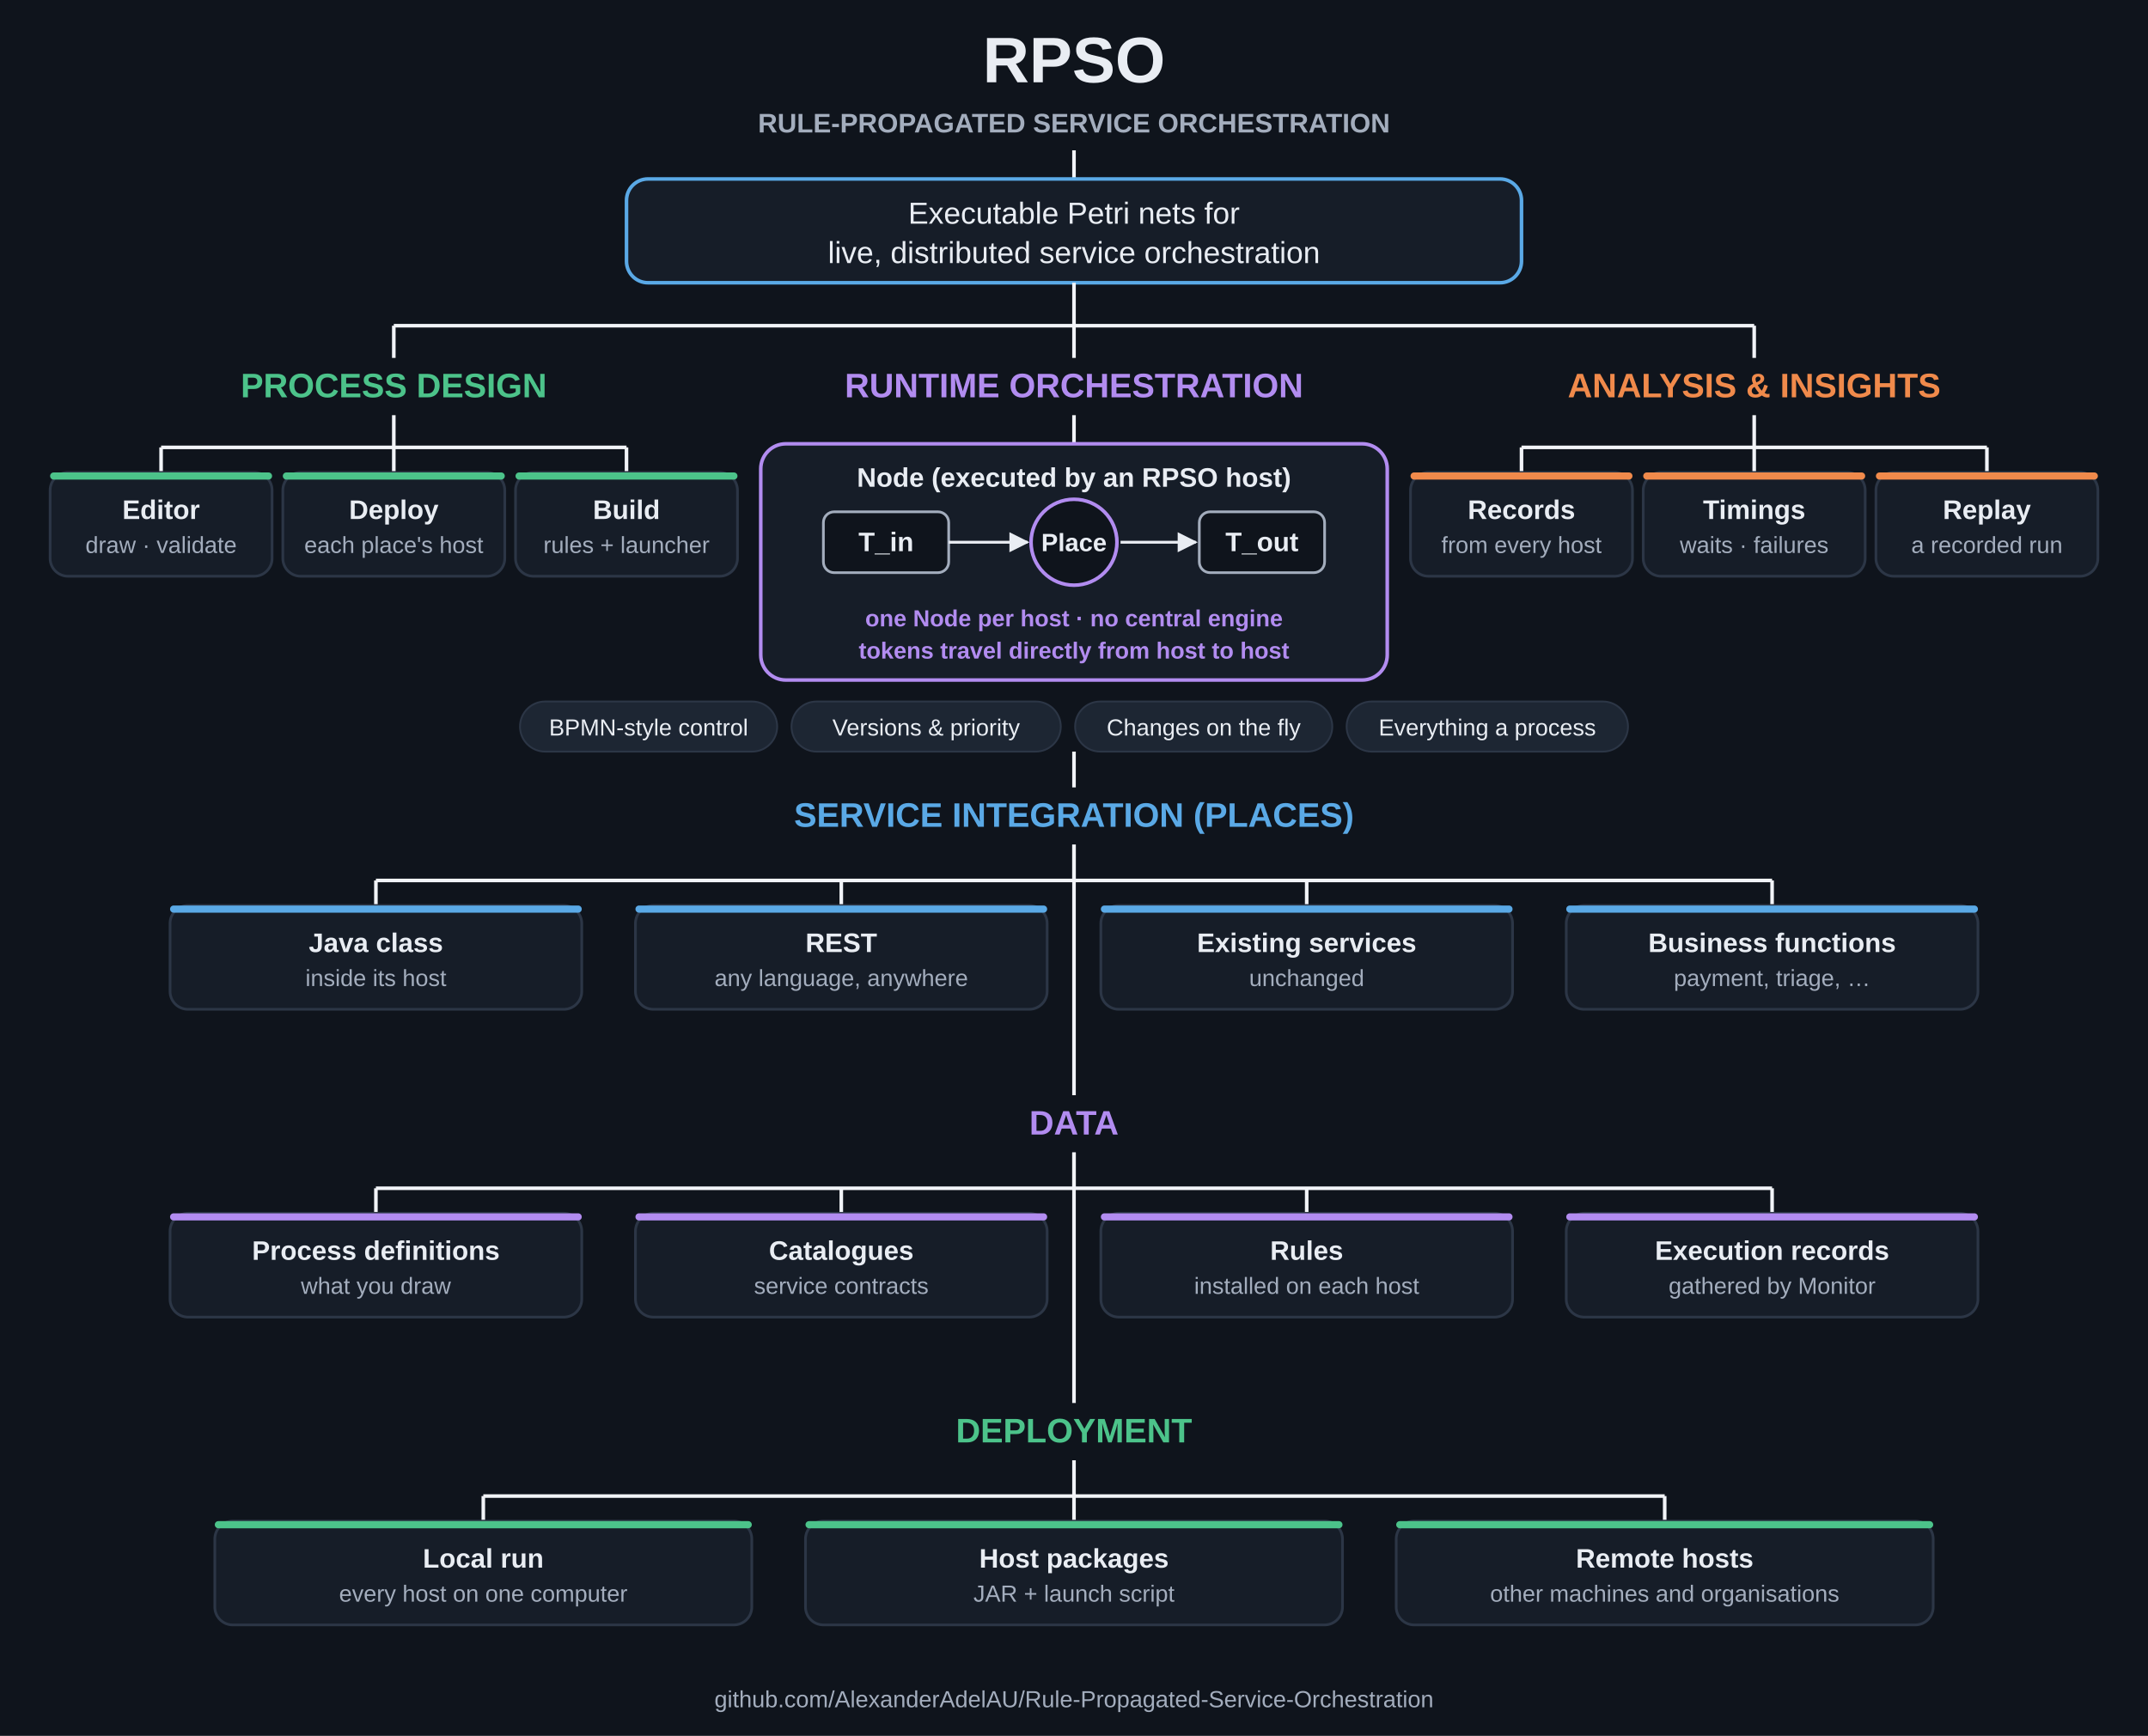
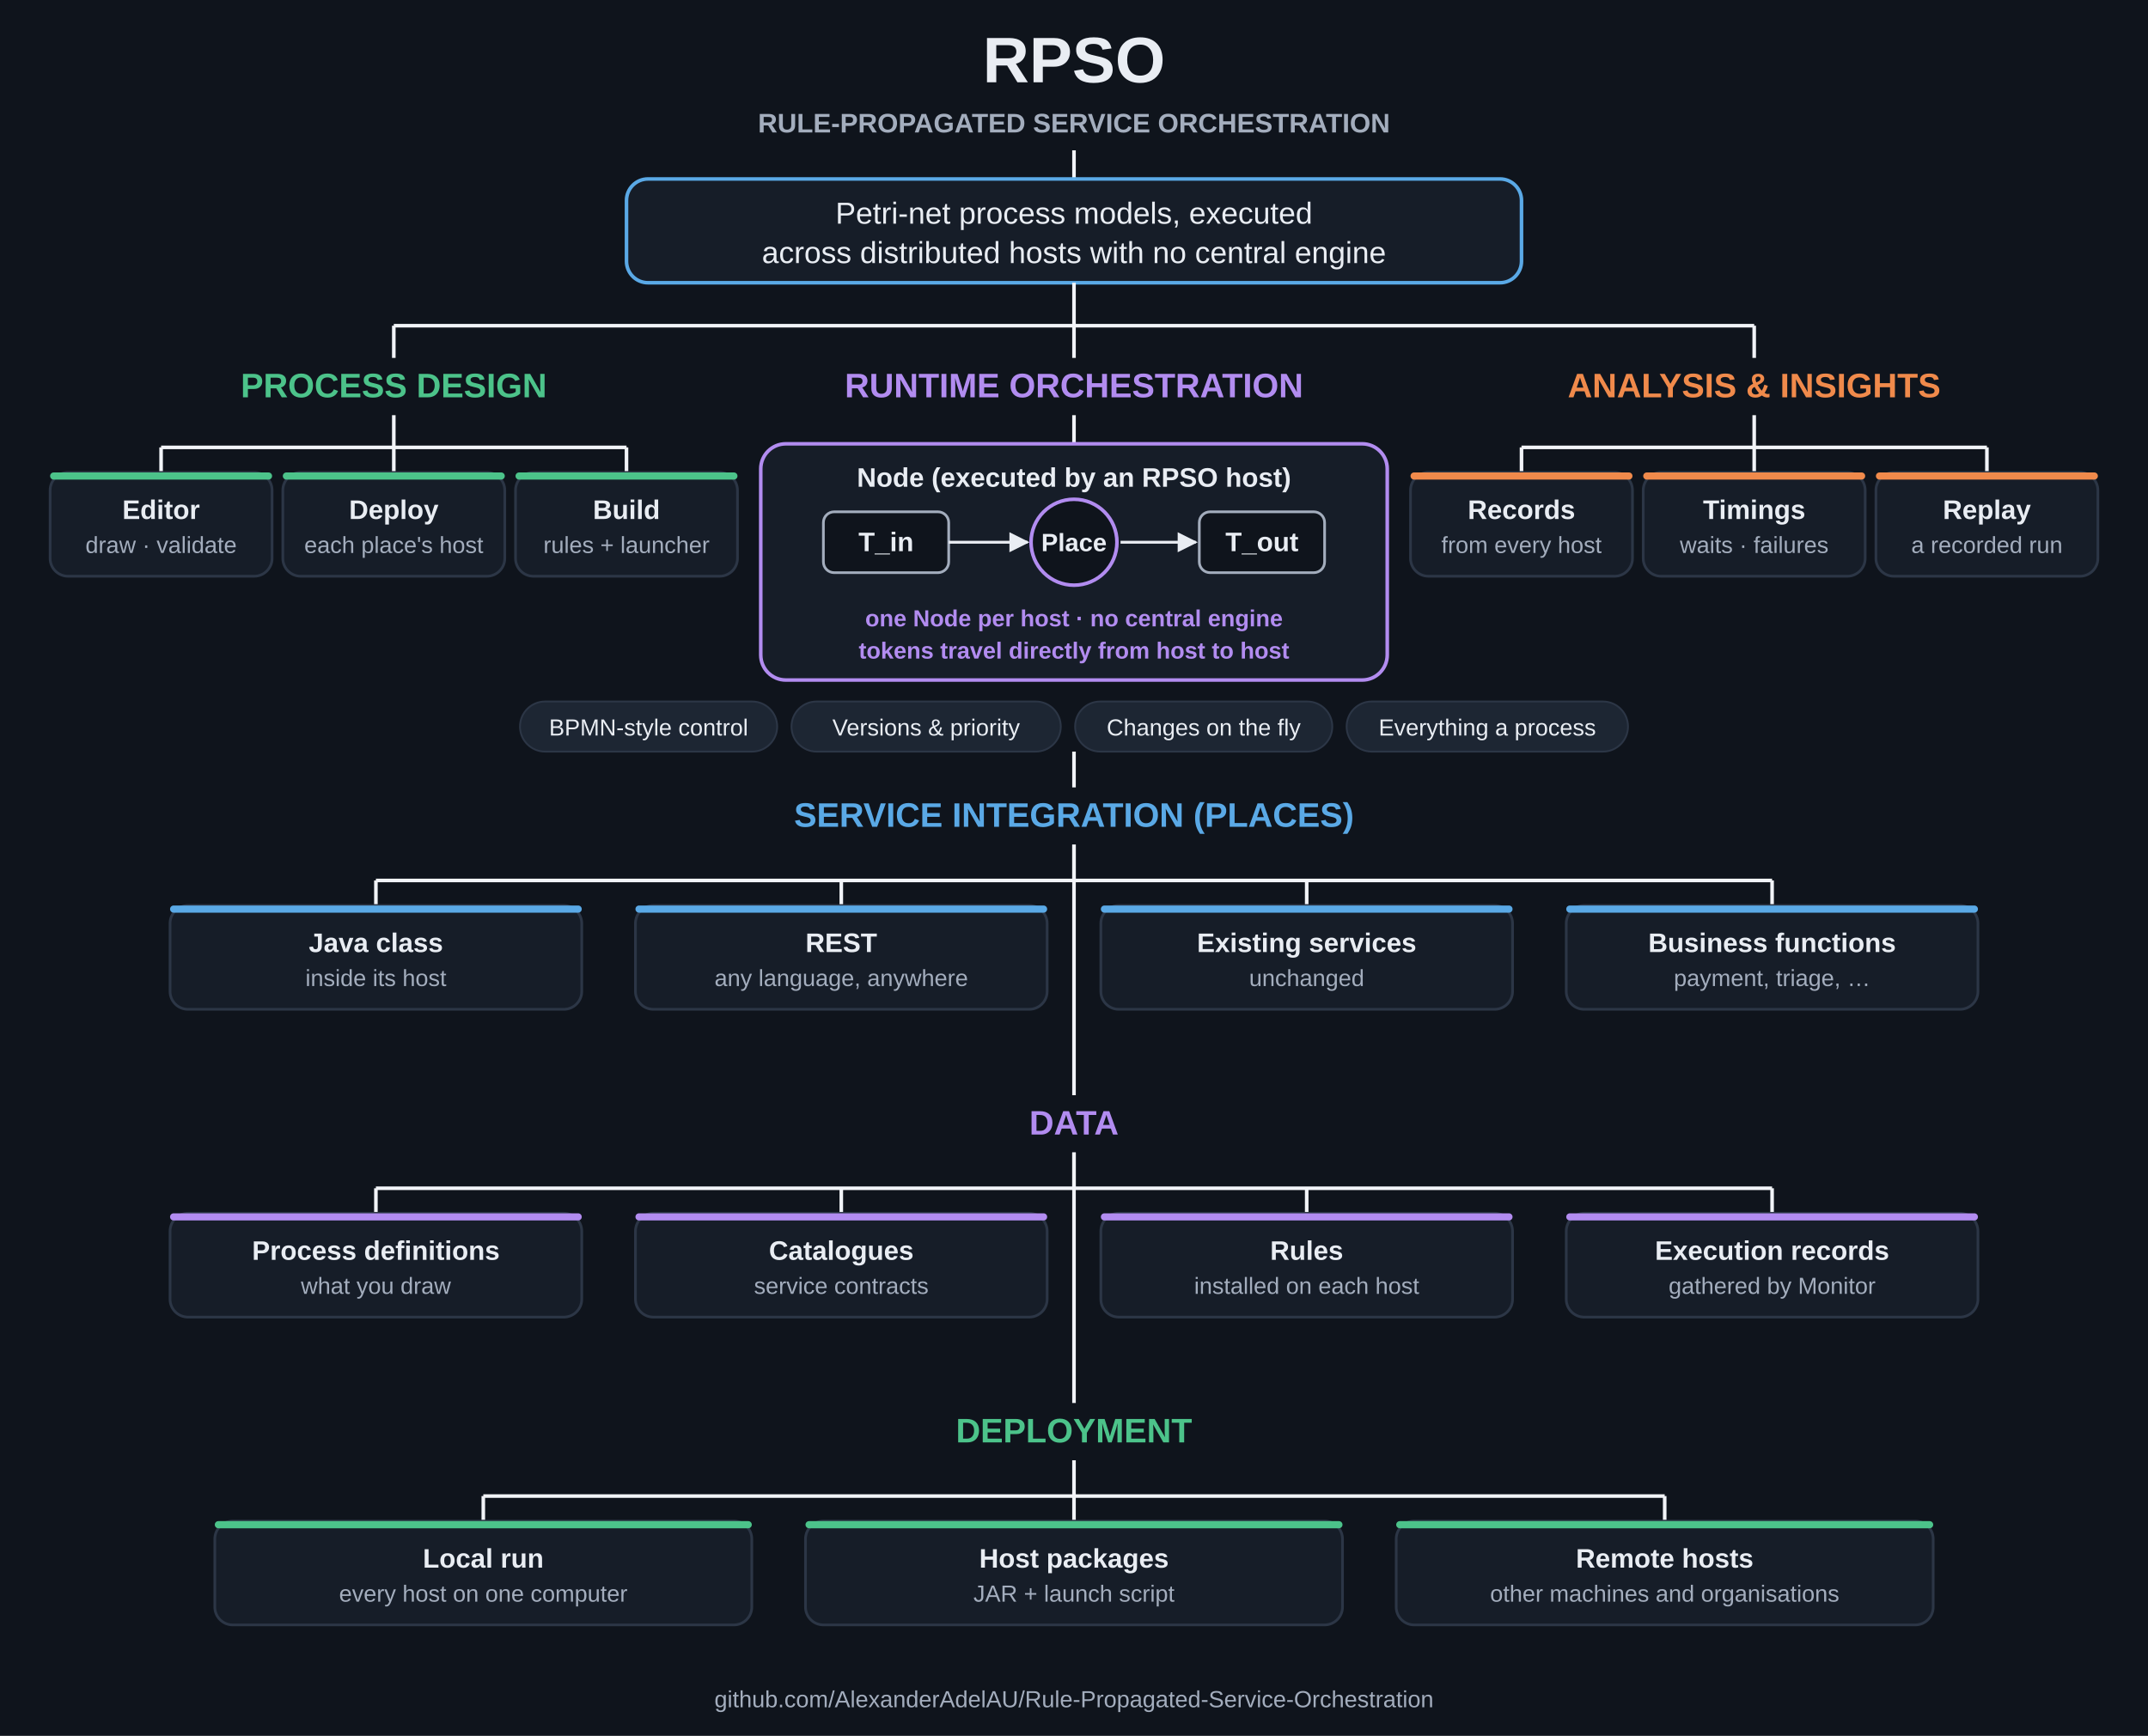
<svg xmlns="http://www.w3.org/2000/svg" width="1200" height="970" viewBox="0 0 1200 970" role="img" aria-labelledby="title desc">
  <defs>
    <marker id="g-arrow" viewBox="0 0 10 10" refX="9" refY="5" markerWidth="7" markerHeight="7" orient="auto">
      <path d="M 0 0 L 10 5 L 0 10 z" fill="#e9edf3" />
    </marker>
    <marker id="g-run" viewBox="0 0 10 10" refX="9" refY="5" markerWidth="7" markerHeight="7" orient="auto">
      <path d="M 0 0 L 10 5 L 0 10 z" fill="#b28cf0" />
    </marker>
  </defs>
  <rect width="100%" height="100%" fill="#0f141c" />
  <text x="600" y="46" font-family="Arial, Helvetica, sans-serif" font-size="36" font-weight="600" text-anchor="middle" fill="#e9edf3">RPSO</text>
  <text x="600" y="74" font-family="Arial, Helvetica, sans-serif" font-size="15" font-weight="600" text-anchor="middle" fill="#a3adbd">RULE-PROPAGATED SERVICE ORCHESTRATION</text>
  <path d="M 600.0 84 L 600.0 100" fill="none" stroke="#f2f4f8" stroke-width="2" />
  <rect x="350" y="100" width="500" height="58" rx="12" fill="#161d28" stroke="#5aa9e6" stroke-width="2" />
-   <text x="600" y="125" font-family="Arial, Helvetica, sans-serif" font-size="17" font-weight="400" text-anchor="middle" fill="#e9edf3">Executable Petri nets for</text>
-   <text x="600" y="147" font-family="Arial, Helvetica, sans-serif" font-size="17" font-weight="400" text-anchor="middle" fill="#e9edf3">live, distributed service orchestration</text>
+   <text x="600" y="125" font-family="Arial, Helvetica, sans-serif" font-size="17" font-weight="400" text-anchor="middle" fill="#e9edf3">Petri-net process models, executed</text>
+   <text x="600" y="147" font-family="Arial, Helvetica, sans-serif" font-size="17" font-weight="400" text-anchor="middle" fill="#e9edf3">across distributed hosts with no central engine</text>
  <path d="M 600.0 158 L 600.0 182" fill="none" stroke="#f2f4f8" stroke-width="2" />
  <path d="M 220 182 L 980 182" fill="none" stroke="#f2f4f8" stroke-width="2" />
  <path d="M 220 182 L 220 200" fill="none" stroke="#f2f4f8" stroke-width="2" />
  <path d="M 600 182 L 600 200" fill="none" stroke="#f2f4f8" stroke-width="2" />
  <path d="M 980 182 L 980 200" fill="none" stroke="#f2f4f8" stroke-width="2" />
  <text x="220" y="222" font-family="Arial, Helvetica, sans-serif" font-size="19" font-weight="600" text-anchor="middle" fill="#4cc38a">PROCESS DESIGN</text>
  <text x="600" y="222" font-family="Arial, Helvetica, sans-serif" font-size="19" font-weight="600" text-anchor="middle" fill="#b28cf0">RUNTIME ORCHESTRATION</text>
  <text x="980" y="222" font-family="Arial, Helvetica, sans-serif" font-size="19" font-weight="600" text-anchor="middle" fill="#f08a4b">ANALYSIS &amp; INSIGHTS</text>
  <path d="M 220 232 L 220 250" fill="none" stroke="#f2f4f8" stroke-width="2" />
  <path d="M 90 250 L 350 250" fill="none" stroke="#f2f4f8" stroke-width="2" />
  <path d="M 90 250 L 90 264" fill="none" stroke="#f2f4f8" stroke-width="2" />
  <path d="M 220 250 L 220 264" fill="none" stroke="#f2f4f8" stroke-width="2" />
  <path d="M 350 250 L 350 264" fill="none" stroke="#f2f4f8" stroke-width="2" />
  <rect x="28" y="264" width="124" height="58" rx="10" fill="#161d28" stroke="#2c3646" stroke-width="1.5" />
  <rect x="28" y="264" width="124" height="4" rx="2" fill="#4cc38a" />
  <text x="90" y="290" font-family="Arial, Helvetica, sans-serif" font-size="15" font-weight="600" text-anchor="middle" fill="#e9edf3">Editor</text>
  <text x="90" y="309" font-family="Arial, Helvetica, sans-serif" font-size="13" font-weight="400" text-anchor="middle" fill="#a3adbd">draw · validate</text>
  <rect x="158" y="264" width="124" height="58" rx="10" fill="#161d28" stroke="#2c3646" stroke-width="1.5" />
  <rect x="158" y="264" width="124" height="4" rx="2" fill="#4cc38a" />
  <text x="220" y="290" font-family="Arial, Helvetica, sans-serif" font-size="15" font-weight="600" text-anchor="middle" fill="#e9edf3">Deploy</text>
  <text x="220" y="309" font-family="Arial, Helvetica, sans-serif" font-size="13" font-weight="400" text-anchor="middle" fill="#a3adbd">each place's host</text>
  <rect x="288" y="264" width="124" height="58" rx="10" fill="#161d28" stroke="#2c3646" stroke-width="1.5" />
  <rect x="288" y="264" width="124" height="4" rx="2" fill="#4cc38a" />
  <text x="350" y="290" font-family="Arial, Helvetica, sans-serif" font-size="15" font-weight="600" text-anchor="middle" fill="#e9edf3">Build</text>
  <text x="350" y="309" font-family="Arial, Helvetica, sans-serif" font-size="13" font-weight="400" text-anchor="middle" fill="#a3adbd">rules + launcher</text>
  <path d="M 980 232 L 980 250" fill="none" stroke="#f2f4f8" stroke-width="2" />
  <path d="M 850 250 L 1110 250" fill="none" stroke="#f2f4f8" stroke-width="2" />
  <path d="M 850 250 L 850 264" fill="none" stroke="#f2f4f8" stroke-width="2" />
  <path d="M 980 250 L 980 264" fill="none" stroke="#f2f4f8" stroke-width="2" />
  <path d="M 1110 250 L 1110 264" fill="none" stroke="#f2f4f8" stroke-width="2" />
  <rect x="788" y="264" width="124" height="58" rx="10" fill="#161d28" stroke="#2c3646" stroke-width="1.5" />
  <rect x="788" y="264" width="124" height="4" rx="2" fill="#f08a4b" />
  <text x="850" y="290" font-family="Arial, Helvetica, sans-serif" font-size="15" font-weight="600" text-anchor="middle" fill="#e9edf3">Records</text>
  <text x="850" y="309" font-family="Arial, Helvetica, sans-serif" font-size="13" font-weight="400" text-anchor="middle" fill="#a3adbd">from every host</text>
  <rect x="918" y="264" width="124" height="58" rx="10" fill="#161d28" stroke="#2c3646" stroke-width="1.5" />
  <rect x="918" y="264" width="124" height="4" rx="2" fill="#f08a4b" />
  <text x="980" y="290" font-family="Arial, Helvetica, sans-serif" font-size="15" font-weight="600" text-anchor="middle" fill="#e9edf3">Timings</text>
  <text x="980" y="309" font-family="Arial, Helvetica, sans-serif" font-size="13" font-weight="400" text-anchor="middle" fill="#a3adbd">waits · failures</text>
  <rect x="1048" y="264" width="124" height="58" rx="10" fill="#161d28" stroke="#2c3646" stroke-width="1.5" />
  <rect x="1048" y="264" width="124" height="4" rx="2" fill="#f08a4b" />
  <text x="1110" y="290" font-family="Arial, Helvetica, sans-serif" font-size="15" font-weight="600" text-anchor="middle" fill="#e9edf3">Replay</text>
  <text x="1110" y="309" font-family="Arial, Helvetica, sans-serif" font-size="13" font-weight="400" text-anchor="middle" fill="#a3adbd">a recorded run</text>
  <path d="M 600 232 L 600 248" fill="none" stroke="#f2f4f8" stroke-width="2" />
  <rect x="425" y="248" width="350" height="132" rx="14" fill="#161d28" stroke="#b28cf0" stroke-width="2" />
  <text x="600" y="272" font-family="Arial, Helvetica, sans-serif" font-size="15" font-weight="600" text-anchor="middle" fill="#e9edf3">Node  (executed by an RPSO host)</text>
  <rect x="460" y="286" width="70" height="34" rx="6" fill="#0f141c" stroke="#a3adbd" stroke-width="1.5" />
  <text x="495" y="308" font-family="Arial, Helvetica, sans-serif" font-size="15" font-weight="600" text-anchor="middle" fill="#e9edf3">T_in</text>
  <rect x="670" y="286" width="70" height="34" rx="6" fill="#0f141c" stroke="#a3adbd" stroke-width="1.5" />
  <text x="705" y="308" font-family="Arial, Helvetica, sans-serif" font-size="15" font-weight="600" text-anchor="middle" fill="#e9edf3">T_out</text>
  <circle cx="600" cy="303" r="24" fill="#0f141c" stroke="#b28cf0" stroke-width="2" />
  <text x="600" y="308" font-family="Arial, Helvetica, sans-serif" font-size="14" font-weight="600" text-anchor="middle" fill="#e9edf3">Place</text>
  <path d="M 530 303 L 574 303" stroke="#e9edf3" stroke-width="1.6" marker-end="url(#g-arrow)" />
  <path d="M 626 303 L 668 303" stroke="#e9edf3" stroke-width="1.6" marker-end="url(#g-arrow)" />
  <text x="600" y="350" font-family="Arial, Helvetica, sans-serif" font-size="13" font-weight="600" text-anchor="middle" fill="#b28cf0">one Node per host · no central engine</text>
  <text x="600" y="368" font-family="Arial, Helvetica, sans-serif" font-size="13" font-weight="600" text-anchor="middle" fill="#b28cf0">tokens travel directly from host to host</text>
  <rect x="290.5" y="392" width="143.68" height="28" rx="14" fill="#1d2633" stroke="#2c3646" stroke-width="1" />
  <text x="362.34" y="411" font-family="Arial, Helvetica, sans-serif" font-size="13" font-weight="400" text-anchor="middle" fill="#e9edf3">BPMN-style control</text>
  <rect x="442.18" y="392" width="150.44" height="28" rx="14" fill="#1d2633" stroke="#2c3646" stroke-width="1" />
  <text x="517.4" y="411" font-family="Arial, Helvetica, sans-serif" font-size="13" font-weight="400" text-anchor="middle" fill="#e9edf3">Versions &amp; priority</text>
  <rect x="600.62" y="392" width="143.68" height="28" rx="14" fill="#1d2633" stroke="#2c3646" stroke-width="1" />
  <text x="672.46" y="411" font-family="Arial, Helvetica, sans-serif" font-size="13" font-weight="400" text-anchor="middle" fill="#e9edf3">Changes on the fly</text>
  <rect x="752.3" y="392" width="157.2" height="28" rx="14" fill="#1d2633" stroke="#2c3646" stroke-width="1" />
  <text x="830.9" y="411" font-family="Arial, Helvetica, sans-serif" font-size="13" font-weight="400" text-anchor="middle" fill="#e9edf3">Everything a process</text>
  <path d="M 600 420 L 600 440" fill="none" stroke="#f2f4f8" stroke-width="2" />
  <text x="600" y="462" font-family="Arial, Helvetica, sans-serif" font-size="19" font-weight="600" text-anchor="middle" fill="#5aa9e6">SERVICE INTEGRATION (PLACES)</text>
  <path d="M 600 472 L 600 492" fill="none" stroke="#f2f4f8" stroke-width="2" />
  <path d="M 210.0 492 L 990.0 492" fill="none" stroke="#f2f4f8" stroke-width="2" />
  <path d="M 210.0 492 L 210.0 506" fill="none" stroke="#f2f4f8" stroke-width="2" />
  <path d="M 470.0 492 L 470.0 506" fill="none" stroke="#f2f4f8" stroke-width="2" />
  <path d="M 730.0 492 L 730.0 506" fill="none" stroke="#f2f4f8" stroke-width="2" />
  <path d="M 990.0 492 L 990.0 506" fill="none" stroke="#f2f4f8" stroke-width="2" />
  <rect x="95" y="506" width="230" height="58" rx="10" fill="#161d28" stroke="#2c3646" stroke-width="1.5" />
  <rect x="95" y="506" width="230" height="4" rx="2" fill="#5aa9e6" />
  <text x="210" y="532" font-family="Arial, Helvetica, sans-serif" font-size="15" font-weight="600" text-anchor="middle" fill="#e9edf3">Java class</text>
  <text x="210" y="551" font-family="Arial, Helvetica, sans-serif" font-size="13" font-weight="400" text-anchor="middle" fill="#a3adbd">inside its host</text>
  <rect x="355" y="506" width="230" height="58" rx="10" fill="#161d28" stroke="#2c3646" stroke-width="1.5" />
  <rect x="355" y="506" width="230" height="4" rx="2" fill="#5aa9e6" />
  <text x="470" y="532" font-family="Arial, Helvetica, sans-serif" font-size="15" font-weight="600" text-anchor="middle" fill="#e9edf3">REST</text>
  <text x="470" y="551" font-family="Arial, Helvetica, sans-serif" font-size="13" font-weight="400" text-anchor="middle" fill="#a3adbd">any language, anywhere</text>
  <rect x="615" y="506" width="230" height="58" rx="10" fill="#161d28" stroke="#2c3646" stroke-width="1.5" />
  <rect x="615" y="506" width="230" height="4" rx="2" fill="#5aa9e6" />
  <text x="730" y="532" font-family="Arial, Helvetica, sans-serif" font-size="15" font-weight="600" text-anchor="middle" fill="#e9edf3">Existing services</text>
  <text x="730" y="551" font-family="Arial, Helvetica, sans-serif" font-size="13" font-weight="400" text-anchor="middle" fill="#a3adbd">unchanged</text>
  <rect x="875" y="506" width="230" height="58" rx="10" fill="#161d28" stroke="#2c3646" stroke-width="1.5" />
  <rect x="875" y="506" width="230" height="4" rx="2" fill="#5aa9e6" />
  <text x="990" y="532" font-family="Arial, Helvetica, sans-serif" font-size="15" font-weight="600" text-anchor="middle" fill="#e9edf3">Business functions</text>
  <text x="990" y="551" font-family="Arial, Helvetica, sans-serif" font-size="13" font-weight="400" text-anchor="middle" fill="#a3adbd">payment, triage, …</text>
  <path d="M 600 472 L 600 612" fill="none" stroke="#f2f4f8" stroke-width="2" />
  <text x="600" y="634" font-family="Arial, Helvetica, sans-serif" font-size="19" font-weight="600" text-anchor="middle" fill="#b28cf0">DATA</text>
  <path d="M 600 644 L 600 664" fill="none" stroke="#f2f4f8" stroke-width="2" />
  <path d="M 210.0 664 L 990.0 664" fill="none" stroke="#f2f4f8" stroke-width="2" />
  <path d="M 210.0 664 L 210.0 678" fill="none" stroke="#f2f4f8" stroke-width="2" />
  <path d="M 470.0 664 L 470.0 678" fill="none" stroke="#f2f4f8" stroke-width="2" />
  <path d="M 730.0 664 L 730.0 678" fill="none" stroke="#f2f4f8" stroke-width="2" />
  <path d="M 990.0 664 L 990.0 678" fill="none" stroke="#f2f4f8" stroke-width="2" />
  <rect x="95" y="678" width="230" height="58" rx="10" fill="#161d28" stroke="#2c3646" stroke-width="1.5" />
  <rect x="95" y="678" width="230" height="4" rx="2" fill="#b28cf0" />
  <text x="210" y="704" font-family="Arial, Helvetica, sans-serif" font-size="15" font-weight="600" text-anchor="middle" fill="#e9edf3">Process definitions</text>
  <text x="210" y="723" font-family="Arial, Helvetica, sans-serif" font-size="13" font-weight="400" text-anchor="middle" fill="#a3adbd">what you draw</text>
  <rect x="355" y="678" width="230" height="58" rx="10" fill="#161d28" stroke="#2c3646" stroke-width="1.5" />
  <rect x="355" y="678" width="230" height="4" rx="2" fill="#b28cf0" />
  <text x="470" y="704" font-family="Arial, Helvetica, sans-serif" font-size="15" font-weight="600" text-anchor="middle" fill="#e9edf3">Catalogues</text>
  <text x="470" y="723" font-family="Arial, Helvetica, sans-serif" font-size="13" font-weight="400" text-anchor="middle" fill="#a3adbd">service contracts</text>
  <rect x="615" y="678" width="230" height="58" rx="10" fill="#161d28" stroke="#2c3646" stroke-width="1.5" />
  <rect x="615" y="678" width="230" height="4" rx="2" fill="#b28cf0" />
  <text x="730" y="704" font-family="Arial, Helvetica, sans-serif" font-size="15" font-weight="600" text-anchor="middle" fill="#e9edf3">Rules</text>
  <text x="730" y="723" font-family="Arial, Helvetica, sans-serif" font-size="13" font-weight="400" text-anchor="middle" fill="#a3adbd">installed on each host</text>
  <rect x="875" y="678" width="230" height="58" rx="10" fill="#161d28" stroke="#2c3646" stroke-width="1.5" />
  <rect x="875" y="678" width="230" height="4" rx="2" fill="#b28cf0" />
  <text x="990" y="704" font-family="Arial, Helvetica, sans-serif" font-size="15" font-weight="600" text-anchor="middle" fill="#e9edf3">Execution records</text>
  <text x="990" y="723" font-family="Arial, Helvetica, sans-serif" font-size="13" font-weight="400" text-anchor="middle" fill="#a3adbd">gathered by Monitor</text>
  <path d="M 600 644 L 600 784" fill="none" stroke="#f2f4f8" stroke-width="2" />
  <text x="600" y="806" font-family="Arial, Helvetica, sans-serif" font-size="19" font-weight="600" text-anchor="middle" fill="#4cc38a">DEPLOYMENT</text>
  <path d="M 600 816 L 600 836" fill="none" stroke="#f2f4f8" stroke-width="2" />
  <path d="M 270.0 836 L 930.0 836" fill="none" stroke="#f2f4f8" stroke-width="2" />
  <path d="M 270.0 836 L 270.0 850" fill="none" stroke="#f2f4f8" stroke-width="2" />
  <path d="M 600.0 836 L 600.0 850" fill="none" stroke="#f2f4f8" stroke-width="2" />
  <path d="M 930.0 836 L 930.0 850" fill="none" stroke="#f2f4f8" stroke-width="2" />
  <rect x="120" y="850" width="300" height="58" rx="10" fill="#161d28" stroke="#2c3646" stroke-width="1.5" />
  <rect x="120" y="850" width="300" height="4" rx="2" fill="#4cc38a" />
  <text x="270" y="876" font-family="Arial, Helvetica, sans-serif" font-size="15" font-weight="600" text-anchor="middle" fill="#e9edf3">Local run</text>
  <text x="270" y="895" font-family="Arial, Helvetica, sans-serif" font-size="13" font-weight="400" text-anchor="middle" fill="#a3adbd">every host on one computer</text>
  <rect x="450" y="850" width="300" height="58" rx="10" fill="#161d28" stroke="#2c3646" stroke-width="1.5" />
  <rect x="450" y="850" width="300" height="4" rx="2" fill="#4cc38a" />
  <text x="600" y="876" font-family="Arial, Helvetica, sans-serif" font-size="15" font-weight="600" text-anchor="middle" fill="#e9edf3">Host packages</text>
  <text x="600" y="895" font-family="Arial, Helvetica, sans-serif" font-size="13" font-weight="400" text-anchor="middle" fill="#a3adbd">JAR + launch script</text>
  <rect x="780" y="850" width="300" height="58" rx="10" fill="#161d28" stroke="#2c3646" stroke-width="1.5" />
  <rect x="780" y="850" width="300" height="4" rx="2" fill="#4cc38a" />
  <text x="930" y="876" font-family="Arial, Helvetica, sans-serif" font-size="15" font-weight="600" text-anchor="middle" fill="#e9edf3">Remote hosts</text>
  <text x="930" y="895" font-family="Arial, Helvetica, sans-serif" font-size="13" font-weight="400" text-anchor="middle" fill="#a3adbd">other machines and organisations</text>
  <text x="600" y="954" font-family="Arial, Helvetica, sans-serif" font-size="13" font-weight="400" text-anchor="middle" fill="#a3adbd">github.com/AlexanderAdelAU/Rule-Propagated-Service-Orchestration</text>
</svg>
